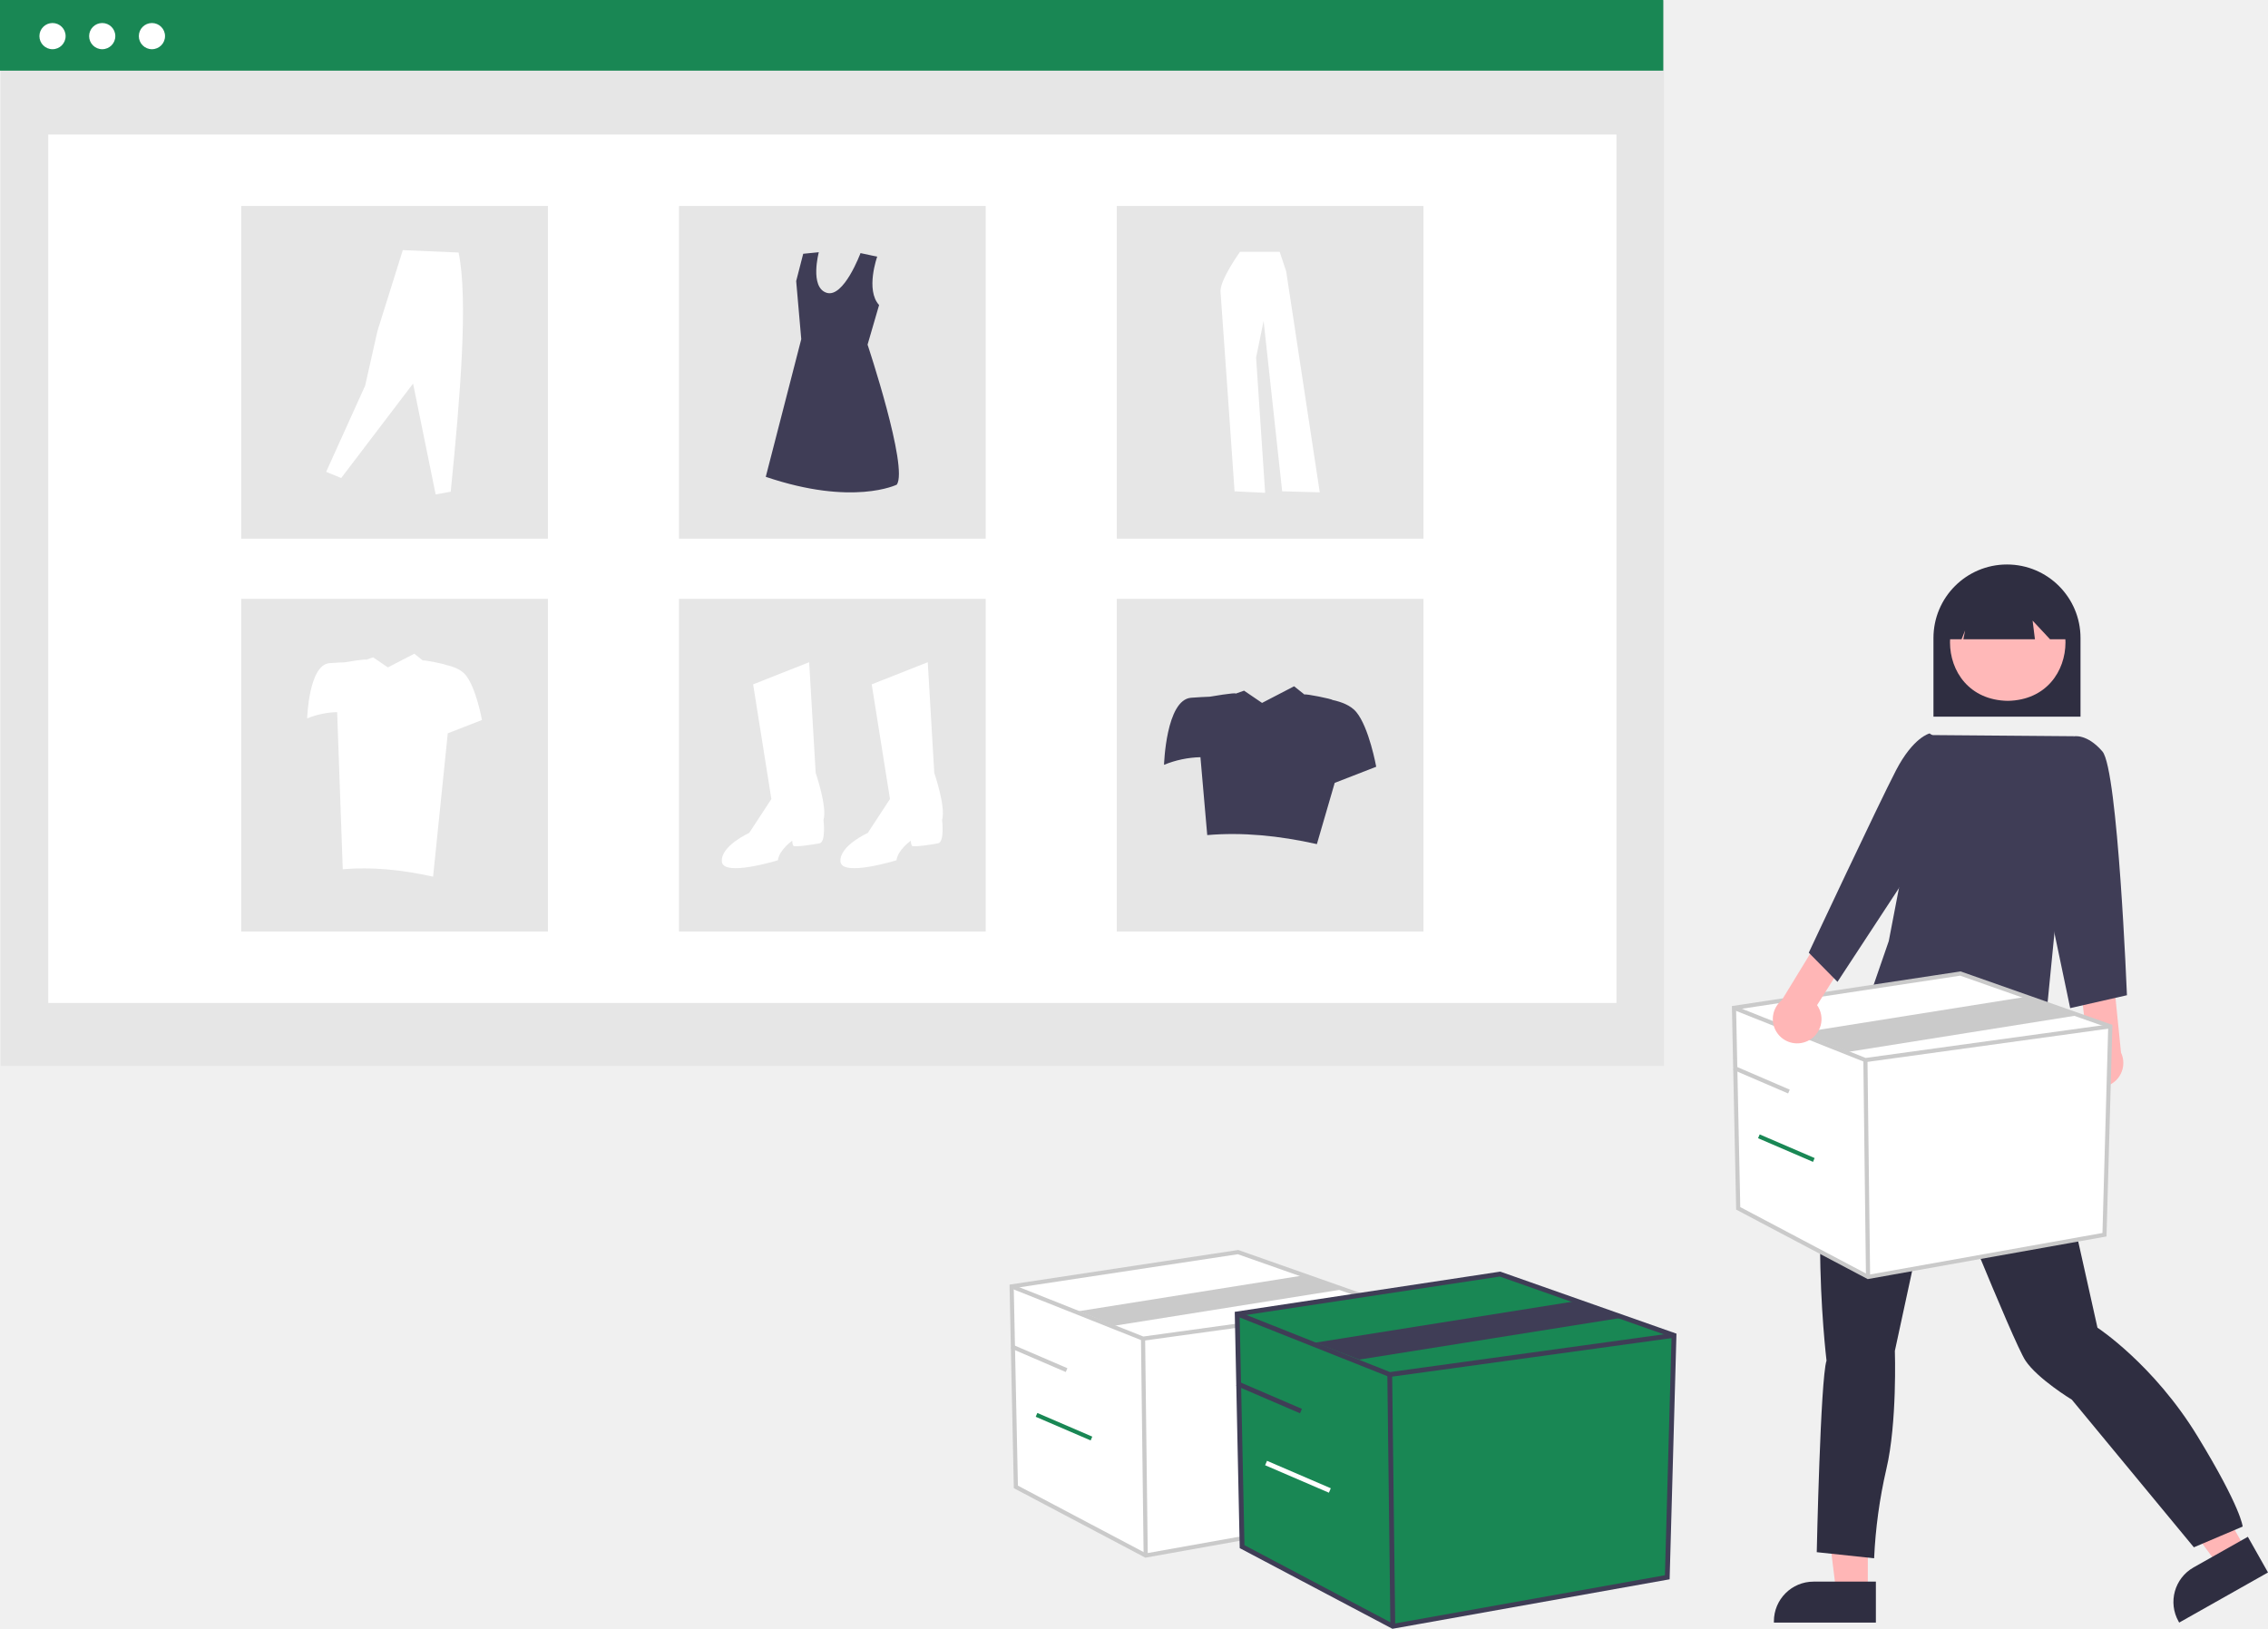
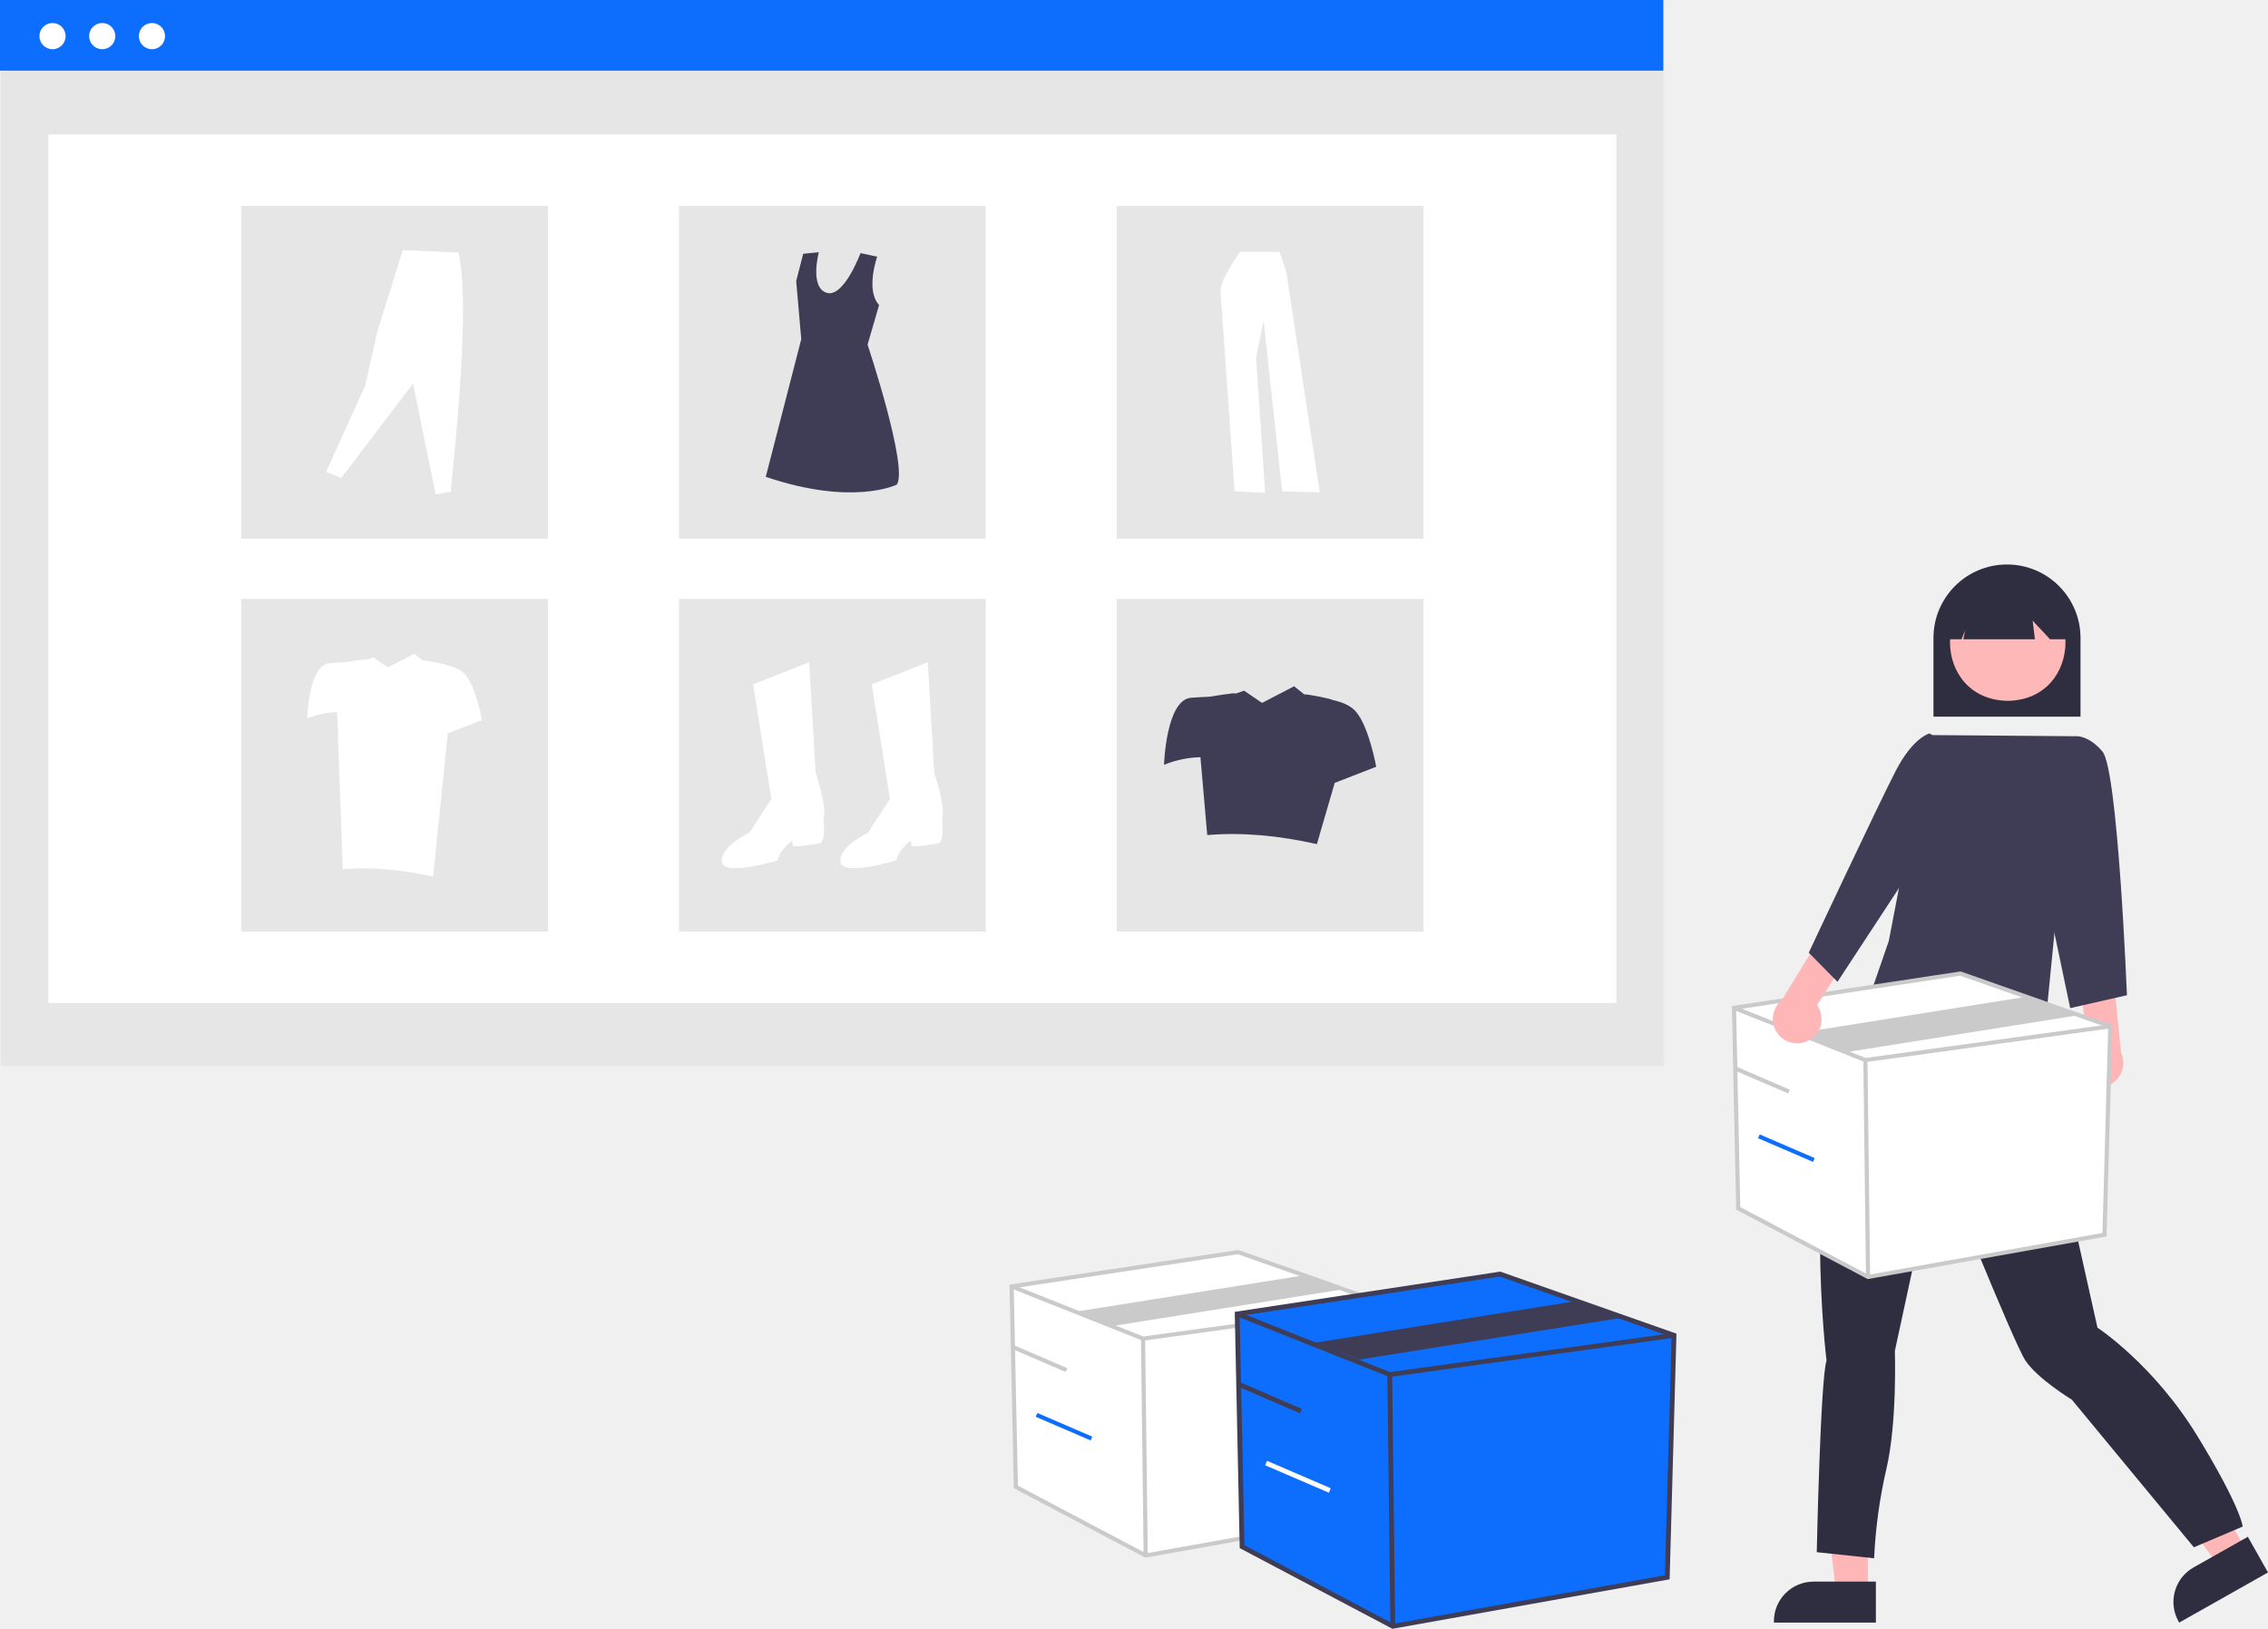
<svg xmlns="http://www.w3.org/2000/svg" data-name="Layer 1" width="879.125" height="631.485" viewBox="0 0 879.125 631.485">
  <rect id="b93b1ef9-49b5-4354-905b-d9dddde45a10" data-name="Rectangle 338" x="0.275" y="0.365" width="644.725" height="412.91" fill="#e6e6e6" />
  <rect id="ef7485f9-8ecd-46d9-949e-abdd8aa9e360" data-name="Rectangle 339" x="18.711" y="52.154" width="607.853" height="336.693" fill="#fff" />
-   <rect id="b4c2a7ec-beab-40bc-b587-23a202562f78" data-name="Rectangle 340" width="644.725" height="27.39" fill="#198754" />
+   <rect id="b4c2a7ec-beab-40bc-b587-23a202562f78" data-name="Rectangle 340" width="644.725" height="27.39" fill="#0d6efd" />
  <circle id="bd6d3ebf-cb6f-4fcb-b7cd-ad5a287d3324" data-name="Ellipse 513" cx="20.355" cy="14.004" r="5.077" fill="#fff" />
  <circle id="efb1158e-7a7d-4adb-9063-fc7dc50c76d5" data-name="Ellipse 514" cx="39.624" cy="14.004" r="5.077" fill="#fff" />
  <circle id="b51f9e19-f36b-4f29-afd5-008bb0fc20dd" data-name="Ellipse 515" cx="58.893" cy="14.004" r="5.077" fill="#fff" />
  <rect id="b636d421-4358-445b-b124-1d058e78c733" data-name="Rectangle 341" x="93.5" y="79.848" width="118.887" height="128.982" fill="#e6e6e6" />
  <rect id="ab9c902d-64a9-4a2b-a9ec-6dc7022c80f6" data-name="Rectangle 342" x="263.193" y="79.848" width="118.887" height="128.982" fill="#e6e6e6" />
  <rect id="f4a232af-026e-479b-8040-5c62e5965d9e" data-name="Rectangle 343" x="432.885" y="79.848" width="118.887" height="128.982" fill="#e6e6e6" />
  <rect id="ada16aa4-f84d-4851-87ee-a2852d96226a" data-name="Rectangle 344" x="93.5" y="232.176" width="118.887" height="128.982" fill="#e6e6e6" />
  <rect id="ebfcbe07-3b81-4d69-a4f5-6a8318d20e8d" data-name="Rectangle 345" x="263.193" y="232.176" width="118.887" height="128.982" fill="#e6e6e6" />
  <rect id="ead16b6d-d132-49a9-a42f-1f570e523a46" data-name="Rectangle 346" x="432.885" y="232.176" width="118.887" height="128.982" fill="#e6e6e6" />
-   <path id="ab8ff6e3-f37e-4992-8347-ee905fdba816-592" data-name="Path 2643" d="M452.365,399.583l21.722-8.588,2.526,42.939s4.546,13.134,3.031,18.186c0,0,1.01,8.588-1.516,9.093s-9.6,1.516-10.1,1.01-.505-2.021-.505-2.021-5.052,3.536-5.557,7.577c0,0-21.217,6.567-21.722.505s10.608-11.114,10.608-11.114l8.588-13.134Z" transform="translate(-160.4375 -134.2577)" fill="#fff" />
-   <path id="e647835b-1773-4993-9de9-376235a5ef39-593" data-name="Path 2644" d="M498.337,399.583l21.719-8.588,2.526,42.939s4.546,13.134,3.031,18.186c0,0,1.01,8.588-1.516,9.093s-9.6,1.516-10.1,1.01-.505-2.021-.505-2.021-5.052,3.536-5.557,7.577c0,0-21.217,6.567-21.722.505s10.608-11.114,10.608-11.114l8.588-13.134Z" transform="translate(-160.4375 -134.2577)" fill="#fff" />
-   <path id="ee50e840-b8e9-4cc0-9b2e-64e12816c6e5-594" data-name="Path 2645" d="M500.459,233.768s-4.625,12.924.734,18.752l-4.468,15.353s15.874,47.622,11.339,54.274c0,0-16.932,8.466-50.8-3.024l13.757-53.367-1.965-22.526,2.721-10.583,6.047-.6s-3.628,13.606,3.024,15.723,13.141-15.383,13.141-15.383Z" transform="translate(-160.4375 -134.2577)" fill="#3f3d56" />
-   <path id="b668efb4-5504-4326-941b-9be143c4d030-595" data-name="Path 2646" d="M286.858,317.195l5.837,2.388,27.858-36.613,8.755,42.98,5.837-1.061c3.744-37.055,6.8-74.85,3.051-92.726l-21.623-.929-9.816,31.311-4.776,21.225Z" transform="translate(-160.4375 -134.2577)" fill="#fff" />
-   <path id="b699d661-049e-451c-8a7e-64343ac1c335-596" data-name="Path 2647" d="M641.115,231.87s-7.966,11.074-7.577,15.543,5.44,77.327,5.44,77.327l11.852.583-3.5-52.458,2.914-14.183,7.189,66.058,14.572.389-13.017-85.681-2.526-7.577Z" transform="translate(-160.4375 -134.2577)" fill="#fff" />
-   <path id="a4f25674-ecb7-42aa-ae9a-d508200b11eb-597" data-name="Path 2648" d="M686.138,410.276c-2.115-2.538-5.751-3.91-9.242-4.652.1-.317-10.618-2.532-10.8-2.076l-4.041-3.219-12.417,6.447-6.977-4.75-3.241,1.15c.132-.572-10.061,1.194-10.061,1.194-1.947.07-4.434.192-7.218.406-9.749.75-10.5,26-10.5,26a39.85,39.85,0,0,1,14.113-2.955l2.635,30.2c13.553-1.162,27.767.19,42.5,3.5l6.909-23.74,16.089-6.257S691.138,416.275,686.138,410.276Z" transform="translate(-160.4375 -134.2577)" fill="#3f3d56" />
-   <path id="b6d7fb25-d94e-4ba0-9382-3f72a4c565e4-598" data-name="Path 2649" d="M340.878,395.895c-1.743-2.091-4.738-3.222-7.615-3.833.086-.262-8.749-2.086-8.9-1.71l-3.33-2.652-10.229,5.312-5.749-3.913-2.67.948c.109-.471-8.29.983-8.29.983-1.6.058-3.654.158-5.947.335-8.033.618-8.651,21.421-8.651,21.421a32.837,32.837,0,0,1,11.629-2.435l2.171,60.914c11.167-.958,22.879.157,35.015,2.884l5.692-55.59,13.257-5.155S344.997,400.84,340.878,395.895Z" transform="translate(-160.4375 -134.2577)" fill="#fff" />
-   <path id="abb48a01-b3b6-4bc9-9e6f-5cc93133d8eb-599" data-name="Path 2682" d="M909.888,412.109h57v-30.5a28.5,28.5,0,1,0-57,0Z" transform="translate(-160.4375 -134.2577)" fill="#2f2e41" />
-   <path id="f1b40e10-dbea-4491-93e9-bf21ee1afe95-600" data-name="Path 2683" d="M884.442,751.453h-12.259l-5.833-47.292h18.094Z" transform="translate(-160.4375 -134.2577)" fill="#ffb6b6" />
-   <path id="f19e2682-d3fb-40a9-8809-be7b68a78ac9-601" data-name="Path 2684" d="M887.57,747.45h-24.145a15.387,15.387,0,0,0-15.386,15.385v.5h39.531Z" transform="translate(-160.4375 -134.2577)" fill="#2f2e41" />
-   <path id="b3618d44-3857-42e4-aed2-10e127155f21-602" data-name="Path 2685" d="M1030.997,735.092l-10.676,6.027-28.328-38.311,15.757-8.895Z" transform="translate(-160.4375 -134.2577)" fill="#ffb6b6" />
-   <path id="a172411a-a77d-4e4f-ac70-c8342021cfb1-603" data-name="Path 2686" d="M1031.752,730.069l-21.025,11.866h0a15.387,15.387,0,0,0-5.834,20.963l.246.435,34.424-19.433Z" transform="translate(-160.4375 -134.2577)" fill="#2f2e41" />
-   <path id="bd1532c7-07e2-44c0-82ff-fc8e0d37942d-604" data-name="Path 2687" d="M952.642,538.782l.946,4.73s2.838,2.838,1.419,4.257-.946,8.042-.946,8.042c.794,12.076,16.573,79.936,19.395,93.189,0,0,21.76,14.191,38.789,42.1s17.5,35.005,17.5,35.005l-18.918,8.043-47.3-57.238s-13.245-8.042-17.976-15.137-34.064-80.418-34.064-80.418l-16.56,76.633s.946,27.909-3.311,45.885a192.522,192.522,0,0,0-4.73,34.532l-22.233-2.365s1.419-67.172,3.784-74.268c0,0-9.934-81.836,9.934-114.476l16.012-42.687,15.682-6.036Z" transform="translate(-160.4375 -134.2577)" fill="#2f2e41" />
-   <path id="e2a54528-859f-4f0e-9aca-6130773a8d3b-605" data-name="Path 2688" d="M938.682,360.565c-29.847.51-29.842,44.907,0,45.412C968.527,405.467,968.523,361.07,938.682,360.565Z" transform="translate(-160.4375 -134.2577)" fill="#ffb8b8" />
-   <path id="aeace49c-5333-476f-965d-52da8fac2318-606" data-name="Path 2689" d="M915.711,382.093h5.073l1.381-3.454-.691,3.454h27.745l-.9-7.227,6.744,7.227h6.727v-3.916a23.038,23.038,0,1,0-46.076-.033v.033Z" transform="translate(-160.4375 -134.2577)" fill="#2f2e41" />
-   <path id="aa5a3aa9-e50b-4b43-b42d-0c1415925835-607" data-name="Path 2690" d="M907.904,419.235l56.4.457-11.916,120.917s-65.959-3.481-66-23.614l6.179-17.891Z" transform="translate(-160.4375 -134.2577)" fill="#3f3d56" />
-   <path id="aca4d347-909c-4b66-b72e-6bb1477aee43-608" data-name="Path 2693" d="M966.727,552.298a9.377,9.377,0,0,1,2.7-14.122l-2.451-21.287,12.573-4.645,3.039,30.111a9.428,9.428,0,0,1-15.861,9.943Z" transform="translate(-160.4375 -134.2577)" fill="#ffb6b6" />
-   <path id="eab38d24-ad2d-4cbe-aaaa-db975580c866-609" data-name="Path 2694" d="M956.888,430.109l7.421-10.373s5.079-1.127,11.079,5.873,9.5,94.5,9.5,94.5l-22,5-13-62Z" transform="translate(-160.4375 -134.2577)" fill="#3f3d56" />
+   <path id="ab8ff6e3-f37e-4992-8347-ee905fdba816-343" data-name="Path 2643" d="M452.365,399.583l21.722-8.588,2.526,42.939s4.546,13.134,3.031,18.186c0,0,1.01,8.588-1.516,9.093s-9.6,1.516-10.1,1.01-.505-2.021-.505-2.021-5.052,3.536-5.557,7.577c0,0-21.217,6.567-21.722.505s10.608-11.114,10.608-11.114l8.588-13.134Z" transform="translate(-160.4375 -134.2577)" fill="#fff" />
+   <path id="e647835b-1773-4993-9de9-376235a5ef39-344" data-name="Path 2644" d="M498.337,399.583l21.719-8.588,2.526,42.939s4.546,13.134,3.031,18.186c0,0,1.01,8.588-1.516,9.093s-9.6,1.516-10.1,1.01-.505-2.021-.505-2.021-5.052,3.536-5.557,7.577c0,0-21.217,6.567-21.722.505s10.608-11.114,10.608-11.114l8.588-13.134Z" transform="translate(-160.4375 -134.2577)" fill="#fff" />
+   <path id="ee50e840-b8e9-4cc0-9b2e-64e12816c6e5-345" data-name="Path 2645" d="M500.459,233.768s-4.625,12.924.734,18.752l-4.468,15.353s15.874,47.622,11.339,54.274c0,0-16.932,8.466-50.8-3.024l13.757-53.367-1.965-22.526,2.721-10.583,6.047-.6s-3.628,13.606,3.024,15.723,13.141-15.383,13.141-15.383Z" transform="translate(-160.4375 -134.2577)" fill="#3f3d56" />
+   <path id="b668efb4-5504-4326-941b-9be143c4d030-346" data-name="Path 2646" d="M286.858,317.195l5.837,2.388,27.858-36.613,8.755,42.98,5.837-1.061c3.744-37.055,6.8-74.85,3.051-92.726l-21.623-.929-9.816,31.311-4.776,21.225Z" transform="translate(-160.4375 -134.2577)" fill="#fff" />
+   <path id="b699d661-049e-451c-8a7e-64343ac1c335-347" data-name="Path 2647" d="M641.115,231.87s-7.966,11.074-7.577,15.543,5.44,77.327,5.44,77.327l11.852.583-3.5-52.458,2.914-14.183,7.189,66.058,14.572.389-13.017-85.681-2.526-7.577Z" transform="translate(-160.4375 -134.2577)" fill="#fff" />
+   <path id="a4f25674-ecb7-42aa-ae9a-d508200b11eb-348" data-name="Path 2648" d="M686.138,410.276c-2.115-2.538-5.751-3.91-9.242-4.652.1-.317-10.618-2.532-10.8-2.076l-4.041-3.219-12.417,6.447-6.977-4.75-3.241,1.15c.132-.572-10.061,1.194-10.061,1.194-1.947.07-4.434.192-7.218.406-9.749.75-10.5,26-10.5,26a39.85,39.85,0,0,1,14.113-2.955l2.635,30.2c13.553-1.162,27.767.19,42.5,3.5l6.909-23.74,16.089-6.257S691.138,416.275,686.138,410.276Z" transform="translate(-160.4375 -134.2577)" fill="#3f3d56" />
+   <path id="b6d7fb25-d94e-4ba0-9382-3f72a4c565e4-349" data-name="Path 2649" d="M340.878,395.895c-1.743-2.091-4.738-3.222-7.615-3.833.086-.262-8.749-2.086-8.9-1.71l-3.33-2.652-10.229,5.312-5.749-3.913-2.67.948c.109-.471-8.29.983-8.29.983-1.6.058-3.654.158-5.947.335-8.033.618-8.651,21.421-8.651,21.421a32.837,32.837,0,0,1,11.629-2.435l2.171,60.914c11.167-.958,22.879.157,35.015,2.884l5.692-55.59,13.257-5.155S344.997,400.84,340.878,395.895Z" transform="translate(-160.4375 -134.2577)" fill="#fff" />
+   <path id="abb48a01-b3b6-4bc9-9e6f-5cc93133d8eb-350" data-name="Path 2682" d="M909.888,412.109h57v-30.5a28.5,28.5,0,1,0-57,0Z" transform="translate(-160.4375 -134.2577)" fill="#2f2e41" />
+   <path id="f1b40e10-dbea-4491-93e9-bf21ee1afe95-351" data-name="Path 2683" d="M884.442,751.453h-12.259l-5.833-47.292h18.094Z" transform="translate(-160.4375 -134.2577)" fill="#ffb6b6" />
+   <path id="f19e2682-d3fb-40a9-8809-be7b68a78ac9-352" data-name="Path 2684" d="M887.57,747.45h-24.145a15.387,15.387,0,0,0-15.386,15.385v.5h39.531Z" transform="translate(-160.4375 -134.2577)" fill="#2f2e41" />
+   <path id="b3618d44-3857-42e4-aed2-10e127155f21-353" data-name="Path 2685" d="M1030.997,735.092l-10.676,6.027-28.328-38.311,15.757-8.895Z" transform="translate(-160.4375 -134.2577)" fill="#ffb6b6" />
+   <path id="a172411a-a77d-4e4f-ac70-c8342021cfb1-354" data-name="Path 2686" d="M1031.752,730.069l-21.025,11.866h0a15.387,15.387,0,0,0-5.834,20.963l.246.435,34.424-19.433Z" transform="translate(-160.4375 -134.2577)" fill="#2f2e41" />
+   <path id="bd1532c7-07e2-44c0-82ff-fc8e0d37942d-355" data-name="Path 2687" d="M952.642,538.782l.946,4.73s2.838,2.838,1.419,4.257-.946,8.042-.946,8.042c.794,12.076,16.573,79.936,19.395,93.189,0,0,21.76,14.191,38.789,42.1s17.5,35.005,17.5,35.005l-18.918,8.043-47.3-57.238s-13.245-8.042-17.976-15.137-34.064-80.418-34.064-80.418l-16.56,76.633s.946,27.909-3.311,45.885a192.522,192.522,0,0,0-4.73,34.532l-22.233-2.365s1.419-67.172,3.784-74.268c0,0-9.934-81.836,9.934-114.476l16.012-42.687,15.682-6.036Z" transform="translate(-160.4375 -134.2577)" fill="#2f2e41" />
+   <path id="e2a54528-859f-4f0e-9aca-6130773a8d3b-356" data-name="Path 2688" d="M938.682,360.565c-29.847.51-29.842,44.907,0,45.412C968.527,405.467,968.523,361.07,938.682,360.565Z" transform="translate(-160.4375 -134.2577)" fill="#ffb8b8" />
+   <path id="aeace49c-5333-476f-965d-52da8fac2318-357" data-name="Path 2689" d="M915.711,382.093h5.073l1.381-3.454-.691,3.454h27.745l-.9-7.227,6.744,7.227h6.727v-3.916a23.038,23.038,0,1,0-46.076-.033v.033Z" transform="translate(-160.4375 -134.2577)" fill="#2f2e41" />
+   <path id="aa5a3aa9-e50b-4b43-b42d-0c1415925835-358" data-name="Path 2690" d="M907.904,419.235l56.4.457-11.916,120.917s-65.959-3.481-66-23.614l6.179-17.891Z" transform="translate(-160.4375 -134.2577)" fill="#3f3d56" />
+   <path id="aca4d347-909c-4b66-b72e-6bb1477aee43-359" data-name="Path 2693" d="M966.727,552.298a9.377,9.377,0,0,1,2.7-14.122l-2.451-21.287,12.573-4.645,3.039,30.111a9.428,9.428,0,0,1-15.861,9.943Z" transform="translate(-160.4375 -134.2577)" fill="#ffb6b6" />
+   <path id="eab38d24-ad2d-4cbe-aaaa-db975580c866-360" data-name="Path 2694" d="M956.888,430.109l7.421-10.373s5.079-1.127,11.079,5.873,9.5,94.5,9.5,94.5l-22,5-13-62Z" transform="translate(-160.4375 -134.2577)" fill="#3f3d56" />
  <polygon points="672.135 390.739 673.771 468.476 724.096 495.071 815.744 478.705 817.995 397.899 759.896 377.441 672.135 390.739" fill="#fff" />
  <path d="M884.402,630.168,833.415,603.223l-1.661-78.916,88.658-13.433.189.066L979.252,531.593l-2.285,82.046ZM835.002,602.244l49.662,26.245,90.732-16.202,2.216-79.566L920.256,512.523,833.39,525.685Z" transform="translate(-160.4375 -134.2577)" fill="#cacaca" />
  <polygon points="722.973 411.816 722.776 411.738 671.838 391.485 672.431 389.992 723.173 410.166 817.885 397.103 818.105 398.695 722.973 411.816" fill="#cacaca" />
  <rect x="883.218" y="545.246" width="1.607" height="84.086" transform="translate(-167.5157 -123.4613) rotate(-0.69695)" fill="#cacaca" />
  <polygon points="716.536 407.792 698.174 400.348 786.569 386.263 804.931 393.706 716.536 407.792" fill="#cacaca" />
  <rect x="842.417" y="541.277" width="1.607" height="23.186" transform="translate(-158.4769 974.4608) rotate(-66.70554)" fill="#cacaca" />
-   <rect x="852.06" y="567.797" width="1.607" height="23.186" transform="translate(-177.0052 999.3509) rotate(-66.70554)" fill="#198754" />
+   <rect x="852.06" y="567.797" width="1.607" height="23.186" transform="translate(-177.0052 999.3509) rotate(-66.70554)" fill="#0d6efd" />
  <polygon points="392.135 498.739 393.771 576.476 444.096 603.071 535.744 586.705 537.995 505.899 479.896 485.441 392.135 498.739" fill="#fff" />
  <path d="M604.402,738.168,553.415,711.223l-1.661-78.916,88.658-13.433.189.066L699.252,639.593l-2.285,82.046ZM555.002,710.244l49.662,26.245,90.732-16.202,2.216-79.566L640.256,620.523,553.39,633.685Z" transform="translate(-160.4375 -134.2577)" fill="#cacaca" />
  <polygon points="442.973 519.816 442.776 519.738 391.838 499.485 392.431 497.992 443.173 518.166 537.885 505.103 538.105 506.695 442.973 519.816" fill="#cacaca" />
  <rect x="603.218" y="653.246" width="1.607" height="84.086" transform="translate(-168.8501 -126.8591) rotate(-0.69695)" fill="#cacaca" />
  <polygon points="432.088 513.962 418.174 508.348 506.569 494.263 520.482 499.877 432.088 513.962" fill="#cacaca" />
  <rect x="562.417" y="649.277" width="1.607" height="23.186" transform="translate(-426.9454 782.5758) rotate(-66.70554)" fill="#cacaca" />
-   <rect x="572.06" y="675.797" width="1.607" height="23.186" transform="translate(-445.4736 807.4659) rotate(-66.70554)" fill="#198754" />
-   <polygon points="479.563 509.397 481.463 599.638 539.882 630.51 646.271 611.512 648.883 517.709 581.44 493.961 479.563 509.397" fill="#198754" />
+   <rect x="572.06" y="675.797" width="1.607" height="23.186" transform="translate(-445.4736 807.4659) rotate(-66.70554)" fill="#0d6efd" />
+   <polygon points="479.563 509.397 481.463 599.638 539.882 630.51 646.271 611.512 648.883 517.709 581.44 493.961 479.563 509.397" fill="#0d6efd" />
  <path d="M700.167,765.742l-59.188-31.278-1.929-91.608,102.918-15.594.219.077L810.272,651.312l-2.652,95.242ZM642.821,733.327l57.65,30.466,105.326-18.808,2.572-92.364-66.582-23.445-100.837,15.278Z" transform="translate(-160.4375 -134.2577)" fill="#3f3d56" />
  <polygon points="538.578 533.865 538.35 533.774 479.218 510.264 479.907 508.53 538.81 531.949 648.755 516.785 649.01 518.633 538.578 533.865" fill="#3f3d56" />
  <rect x="698.792" y="667.161" width="1.866" height="97.61" transform="translate(-169.0945 -125.6935) rotate(-0.69695)" fill="#3f3d56" />
  <polygon points="526.888 527.112 509.79 520.553 612.402 504.202 629.501 510.761 526.888 527.112" fill="#3f3d56" />
  <rect x="651.428" y="662.554" width="1.866" height="26.916" transform="translate(-386.9633 873.6041) rotate(-66.70554)" fill="#3f3d56" />
  <rect x="662.623" y="693.339" width="1.866" height="26.916" transform="translate(-408.4716 902.4975) rotate(-66.70554)" fill="#fff" />
-   <path id="af1e2e82-f248-43bd-a869-489ddf745161-610" data-name="Path 2691" d="M861.105,537.851a9.377,9.377,0,0,0,3.673-13.9l11.422-18.13-9.324-9.628-15.771,25.829a9.428,9.428,0,0,0,10,15.83Z" transform="translate(-160.4375 -134.2577)" fill="#ffb6b6" />
-   <path id="ed6195a6-5e50-4e12-8380-54bfefa6b2ae-611" data-name="Path 2692" d="M916.571,424.001l-8.183-5.392s-6.315,1.416-13.031,14.334-33.8,70.672-33.8,70.672l11.133,11.3,29.7-45.309Z" transform="translate(-160.4375 -134.2577)" fill="#3f3d56" />
+   <path id="af1e2e82-f248-43bd-a869-489ddf745161-361" data-name="Path 2691" d="M861.105,537.851a9.377,9.377,0,0,0,3.673-13.9l11.422-18.13-9.324-9.628-15.771,25.829a9.428,9.428,0,0,0,10,15.83Z" transform="translate(-160.4375 -134.2577)" fill="#ffb6b6" />
+   <path id="ed6195a6-5e50-4e12-8380-54bfefa6b2ae-362" data-name="Path 2692" d="M916.571,424.001l-8.183-5.392s-6.315,1.416-13.031,14.334-33.8,70.672-33.8,70.672l11.133,11.3,29.7-45.309Z" transform="translate(-160.4375 -134.2577)" fill="#3f3d56" />
</svg>
